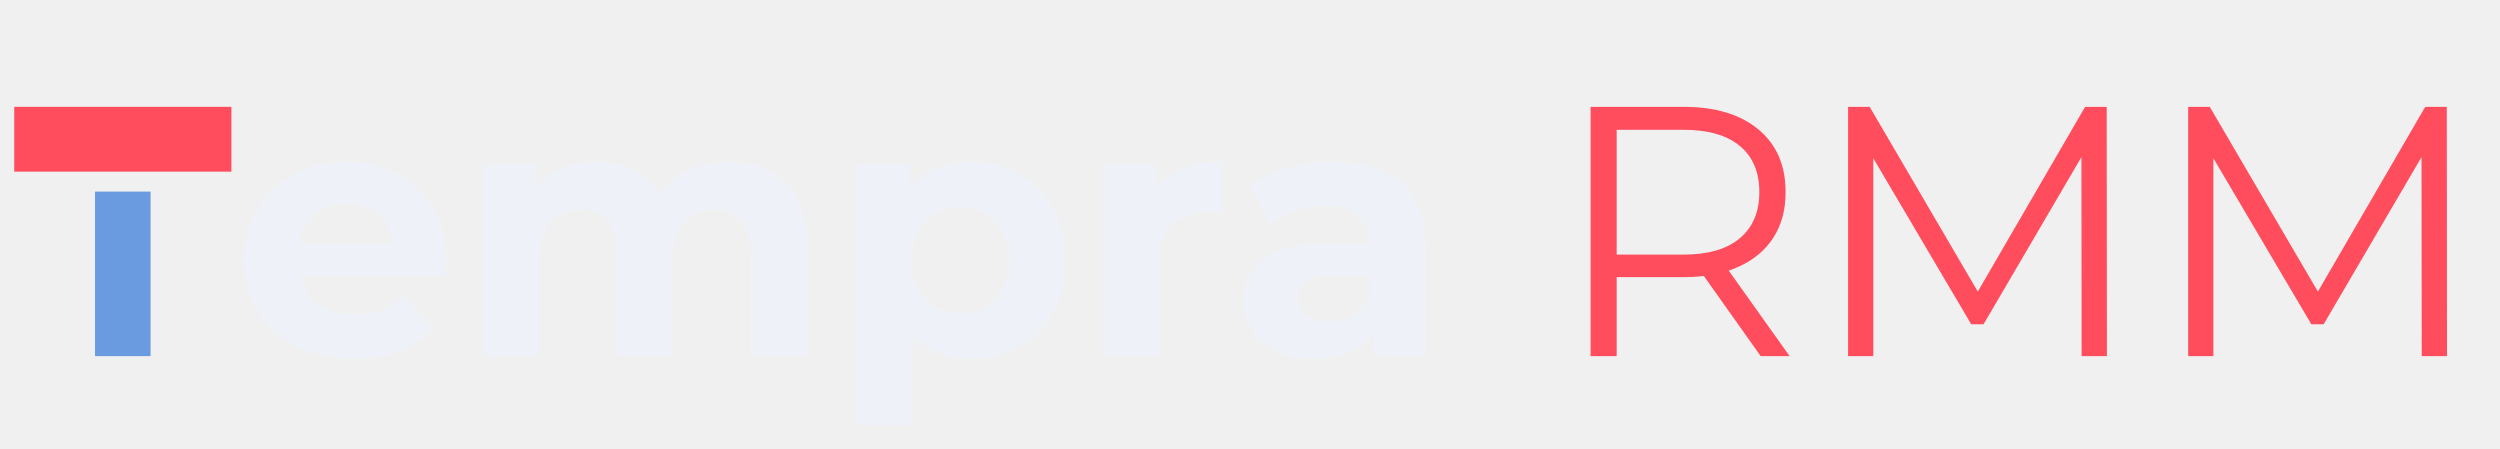
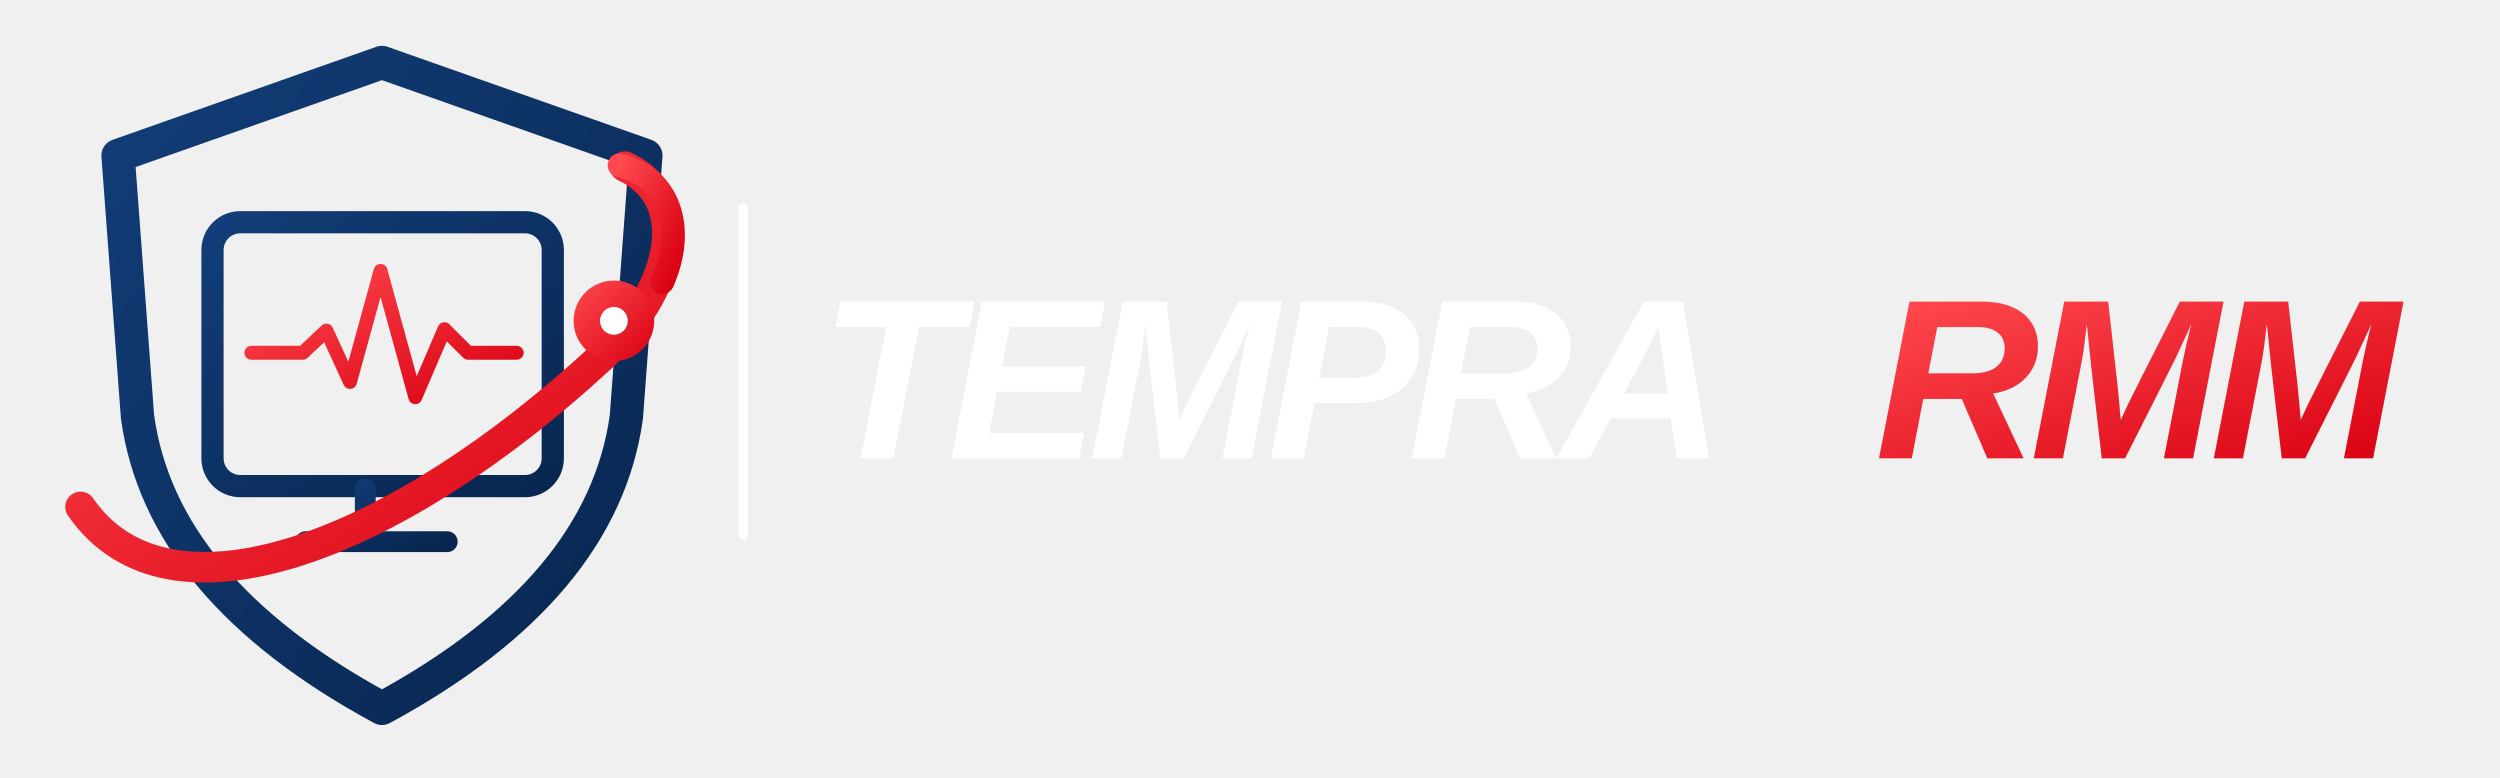
- <svg xmlns="http://www.w3.org/2000/svg" viewBox="0 0 351 63" role="img" aria-label="Tempra RMM">
-   <rect x="2.00" y="15.00" width="30.49" height="9.10" fill="#FF4D5E" />
-   <rect x="13.34" y="26.90" width="7.80" height="23.10" fill="#6A9BE0" />
-   <path fill="#EEF2F8" d="M49.64 50.38Q45.03 50.38 41.58 48.59Q38.12 46.8 36.22 43.67Q34.32 40.53 34.32 36.54Q34.32 32.51 36.18 29.39Q38.04 26.26 41.29 24.49Q44.55 22.72 48.65 22.72Q52.61 22.72 55.77 24.4Q58.94 26.07 60.79 29.19Q62.64 32.31 62.64 36.66Q62.64 37.11 62.61 37.69Q62.57 38.26 62.52 38.74H40.66V34.19H58.39L55.38 35.55Q55.41 33.47 54.55 31.91Q53.69 30.35 52.19 29.46Q50.69 28.58 48.69 28.58Q46.68 28.58 45.16 29.46Q43.64 30.35 42.8 31.92Q41.96 33.5 41.96 35.64V36.86Q41.96 39.06 42.94 40.72Q43.91 42.38 45.69 43.27Q47.47 44.17 49.87 44.17Q52.01 44.17 53.62 43.52Q55.24 42.87 56.62 41.54L60.77 46.04Q58.89 48.16 56.1 49.27Q53.31 50.38 49.64 50.38Z M67.87 50V23.1H75.3V30.44L73.88 28.3Q75.28 25.56 77.87 24.14Q80.45 22.72 83.74 22.72Q87.43 22.72 90.21 24.58Q92.98 26.44 93.9 30.31L91.15 29.55Q92.49 26.42 95.46 24.57Q98.43 22.72 102.32 22.72Q105.51 22.72 107.98 23.98Q110.46 25.24 111.87 27.87Q113.28 30.49 113.28 34.61V50H105.48V35.78Q105.48 32.53 104.13 30.99Q102.78 29.45 100.37 29.45Q98.65 29.45 97.31 30.22Q95.96 30.99 95.22 32.53Q94.47 34.08 94.47 36.5V50H86.67V35.78Q86.67 32.53 85.34 30.99Q84.02 29.45 81.57 29.45Q79.85 29.45 78.5 30.22Q77.16 30.99 76.41 32.53Q75.67 34.08 75.67 36.5V50Z M136.18 50.38Q132.81 50.38 130.25 48.88Q127.68 47.39 126.26 44.33Q124.85 41.26 124.85 36.56Q124.85 31.79 126.2 28.74Q127.56 25.69 130.12 24.21Q132.67 22.72 136.18 22.72Q139.99 22.72 143.02 24.43Q146.05 26.14 147.82 29.24Q149.59 32.34 149.59 36.56Q149.59 40.78 147.82 43.88Q146.05 46.98 143.02 48.68Q139.99 50.38 136.18 50.38ZM120.32 59.7V23.1H127.75V28.61L127.62 36.59L128.12 44.57V59.7ZM134.84 43.99Q136.78 43.99 138.33 43.11Q139.87 42.22 140.79 40.54Q141.7 38.85 141.7 36.56Q141.7 34.22 140.79 32.55Q139.87 30.88 138.33 30Q136.78 29.11 134.84 29.11Q132.9 29.11 131.35 30Q129.81 30.88 128.89 32.55Q127.98 34.22 127.98 36.56Q127.98 38.85 128.89 40.54Q129.81 42.22 131.35 43.11Q132.9 43.99 134.84 43.99Z M154.82 50V23.1H162.25V30.72L161.22 28.52Q162.41 25.65 165.06 24.19Q167.7 22.72 171.52 22.72V29.92Q171.01 29.85 170.6 29.81Q170.19 29.78 169.77 29.78Q166.53 29.78 164.57 31.62Q162.62 33.45 162.62 37.31V50Z M192.83 50V44.76L192.36 43.58V34.2Q192.36 31.68 190.83 30.3Q189.3 28.92 186.13 28.92Q184.01 28.92 181.93 29.59Q179.85 30.25 178.38 31.4L175.59 25.97Q177.81 24.38 180.9 23.55Q184 22.72 187.2 22.72Q193.37 22.72 196.77 25.62Q200.16 28.51 200.16 34.64V50ZM184.65 50.38Q181.51 50.38 179.26 49.32Q177.01 48.26 175.82 46.41Q174.62 44.56 174.62 42.24Q174.62 39.86 175.79 38.06Q176.96 36.25 179.51 35.23Q182.06 34.2 186.16 34.2H193.28V38.75H187.02Q184.26 38.75 183.24 39.64Q182.22 40.53 182.22 41.92Q182.22 43.39 183.38 44.27Q184.54 45.15 186.58 45.15Q188.54 45.15 190.1 44.24Q191.67 43.32 192.36 41.49L193.54 45.11Q192.71 47.68 190.45 49.03Q188.2 50.38 184.65 50.38Z" />
-   <path fill="#FF4D5E" d="M223.32 50V15H236.38Q243.06 15 246.88 18.17Q250.7 21.33 250.7 26.98Q250.7 30.69 248.98 33.37Q247.26 36.04 244.06 37.47Q240.85 38.91 236.38 38.91H225.34L226.98 37.21V50ZM247.2 50 238.19 37.3H242.22L251.26 50ZM226.98 37.51 225.34 35.75H236.31Q241.56 35.75 244.28 33.44Q247.01 31.13 247.01 26.98Q247.01 22.78 244.28 20.5Q241.56 18.22 236.31 18.22H225.34L226.98 16.43Z M259.47 50V15H262.5L278.49 42.32H276.88L292.75 15H295.78L295.81 50H292.26L292.23 20.56H293.11L278.49 45.53H276.76L262.03 20.56H263.01V50Z M307.22 50V15H310.25L326.24 42.32H324.63L340.5 15H343.53L343.56 50H340.01L339.98 20.56H340.86L326.24 45.53H324.51L309.78 20.56H310.76V50Z" />
+ <svg xmlns="http://www.w3.org/2000/svg" width="1800" height="560" viewBox="0 0 1800 560" role="img" aria-label="Tempra RMM">
+   <defs>
+     <linearGradient id="navy" x1="0" y1="0" x2="1" y2="1">
+       <stop offset="0" stop-color="#123D78" />
+       <stop offset="1" stop-color="#08264F" />
+     </linearGradient>
+     <linearGradient id="red" x1="0" y1="0" x2="1" y2="1">
+       <stop offset="0" stop-color="#FF4A4F" />
+       <stop offset="1" stop-color="#D90012" />
+     </linearGradient>
+   </defs>
+   <path d="M275 45 L465 112 L451 300 Q434 424 275 510 Q116 424 99 300 L85 112 Z" fill="none" stroke="url(#navy)" stroke-width="24" stroke-linejoin="round" />
+   <rect x="153" y="160" width="245" height="190" rx="20" fill="none" stroke="url(#navy)" stroke-width="16" />
+   <path d="M263 352 L263 390 L220 390 M263 390 L322 390" fill="none" stroke="url(#navy)" stroke-width="15" stroke-linecap="round" />
+   <path d="M181 254 H218 L235 238 L252 275 L274 195 L299 286 L320 237 L337 254 H372" fill="none" stroke="url(#red)" stroke-width="10" stroke-linecap="round" stroke-linejoin="round" />
+   <path d="M58 365 C122 458 287 392 432 258 C486 208 499 143 450 120" fill="none" stroke="url(#red)" stroke-width="22" stroke-linecap="round" />
+   <path d="M446 119 C482 128 494 164 477 203" fill="none" stroke="url(#red)" stroke-width="17" stroke-linecap="round" />
+   <circle cx="442" cy="231" r="29" fill="url(#red)" />
+   <circle cx="442" cy="231" r="10" fill="#FFFFFF" />
+   <path d="M535 150 V385" stroke="#FFFFFF" stroke-width="7" stroke-linecap="round" />
+   <text x="590" y="330" fill="#FFFFFF" font-family="Arial, Helvetica, sans-serif" font-size="164" font-weight="900" font-style="italic" letter-spacing="-8">TEMPRA</text>
+   <text x="1350" y="330" fill="url(#red)" font-family="Arial, Helvetica, sans-serif" font-size="164" font-weight="900" font-style="italic" letter-spacing="-7">RMM</text>
</svg>
